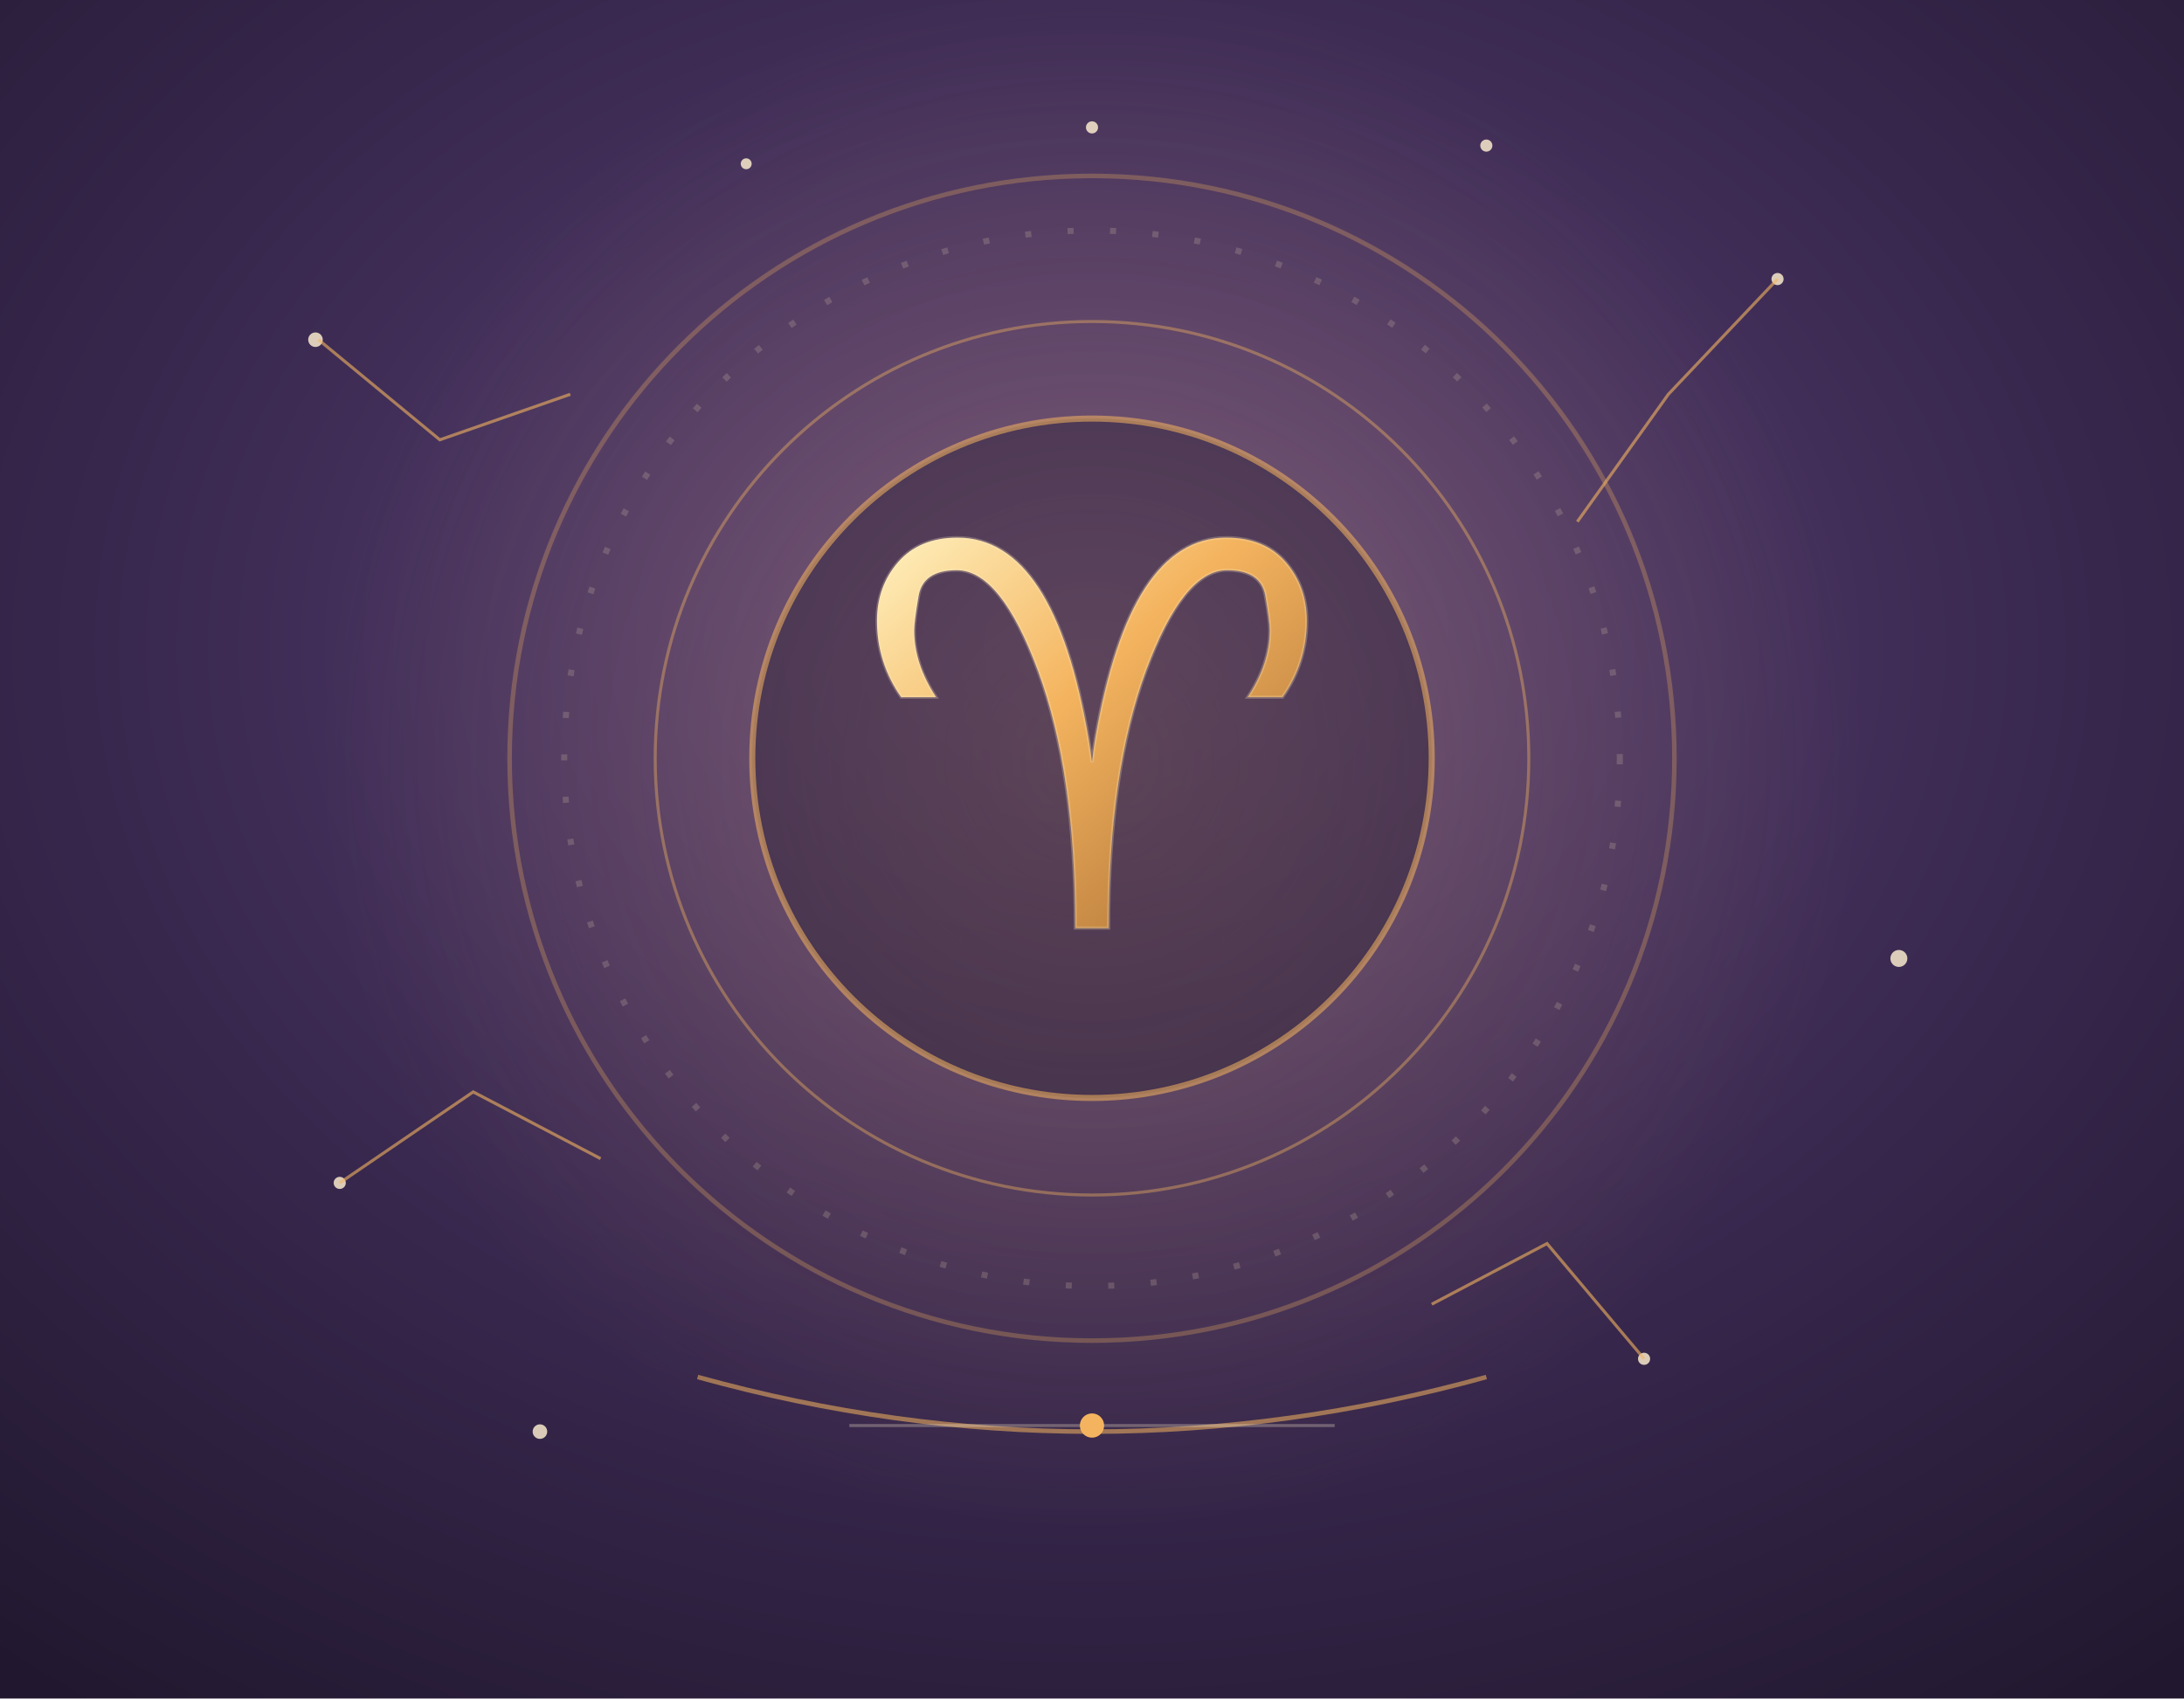
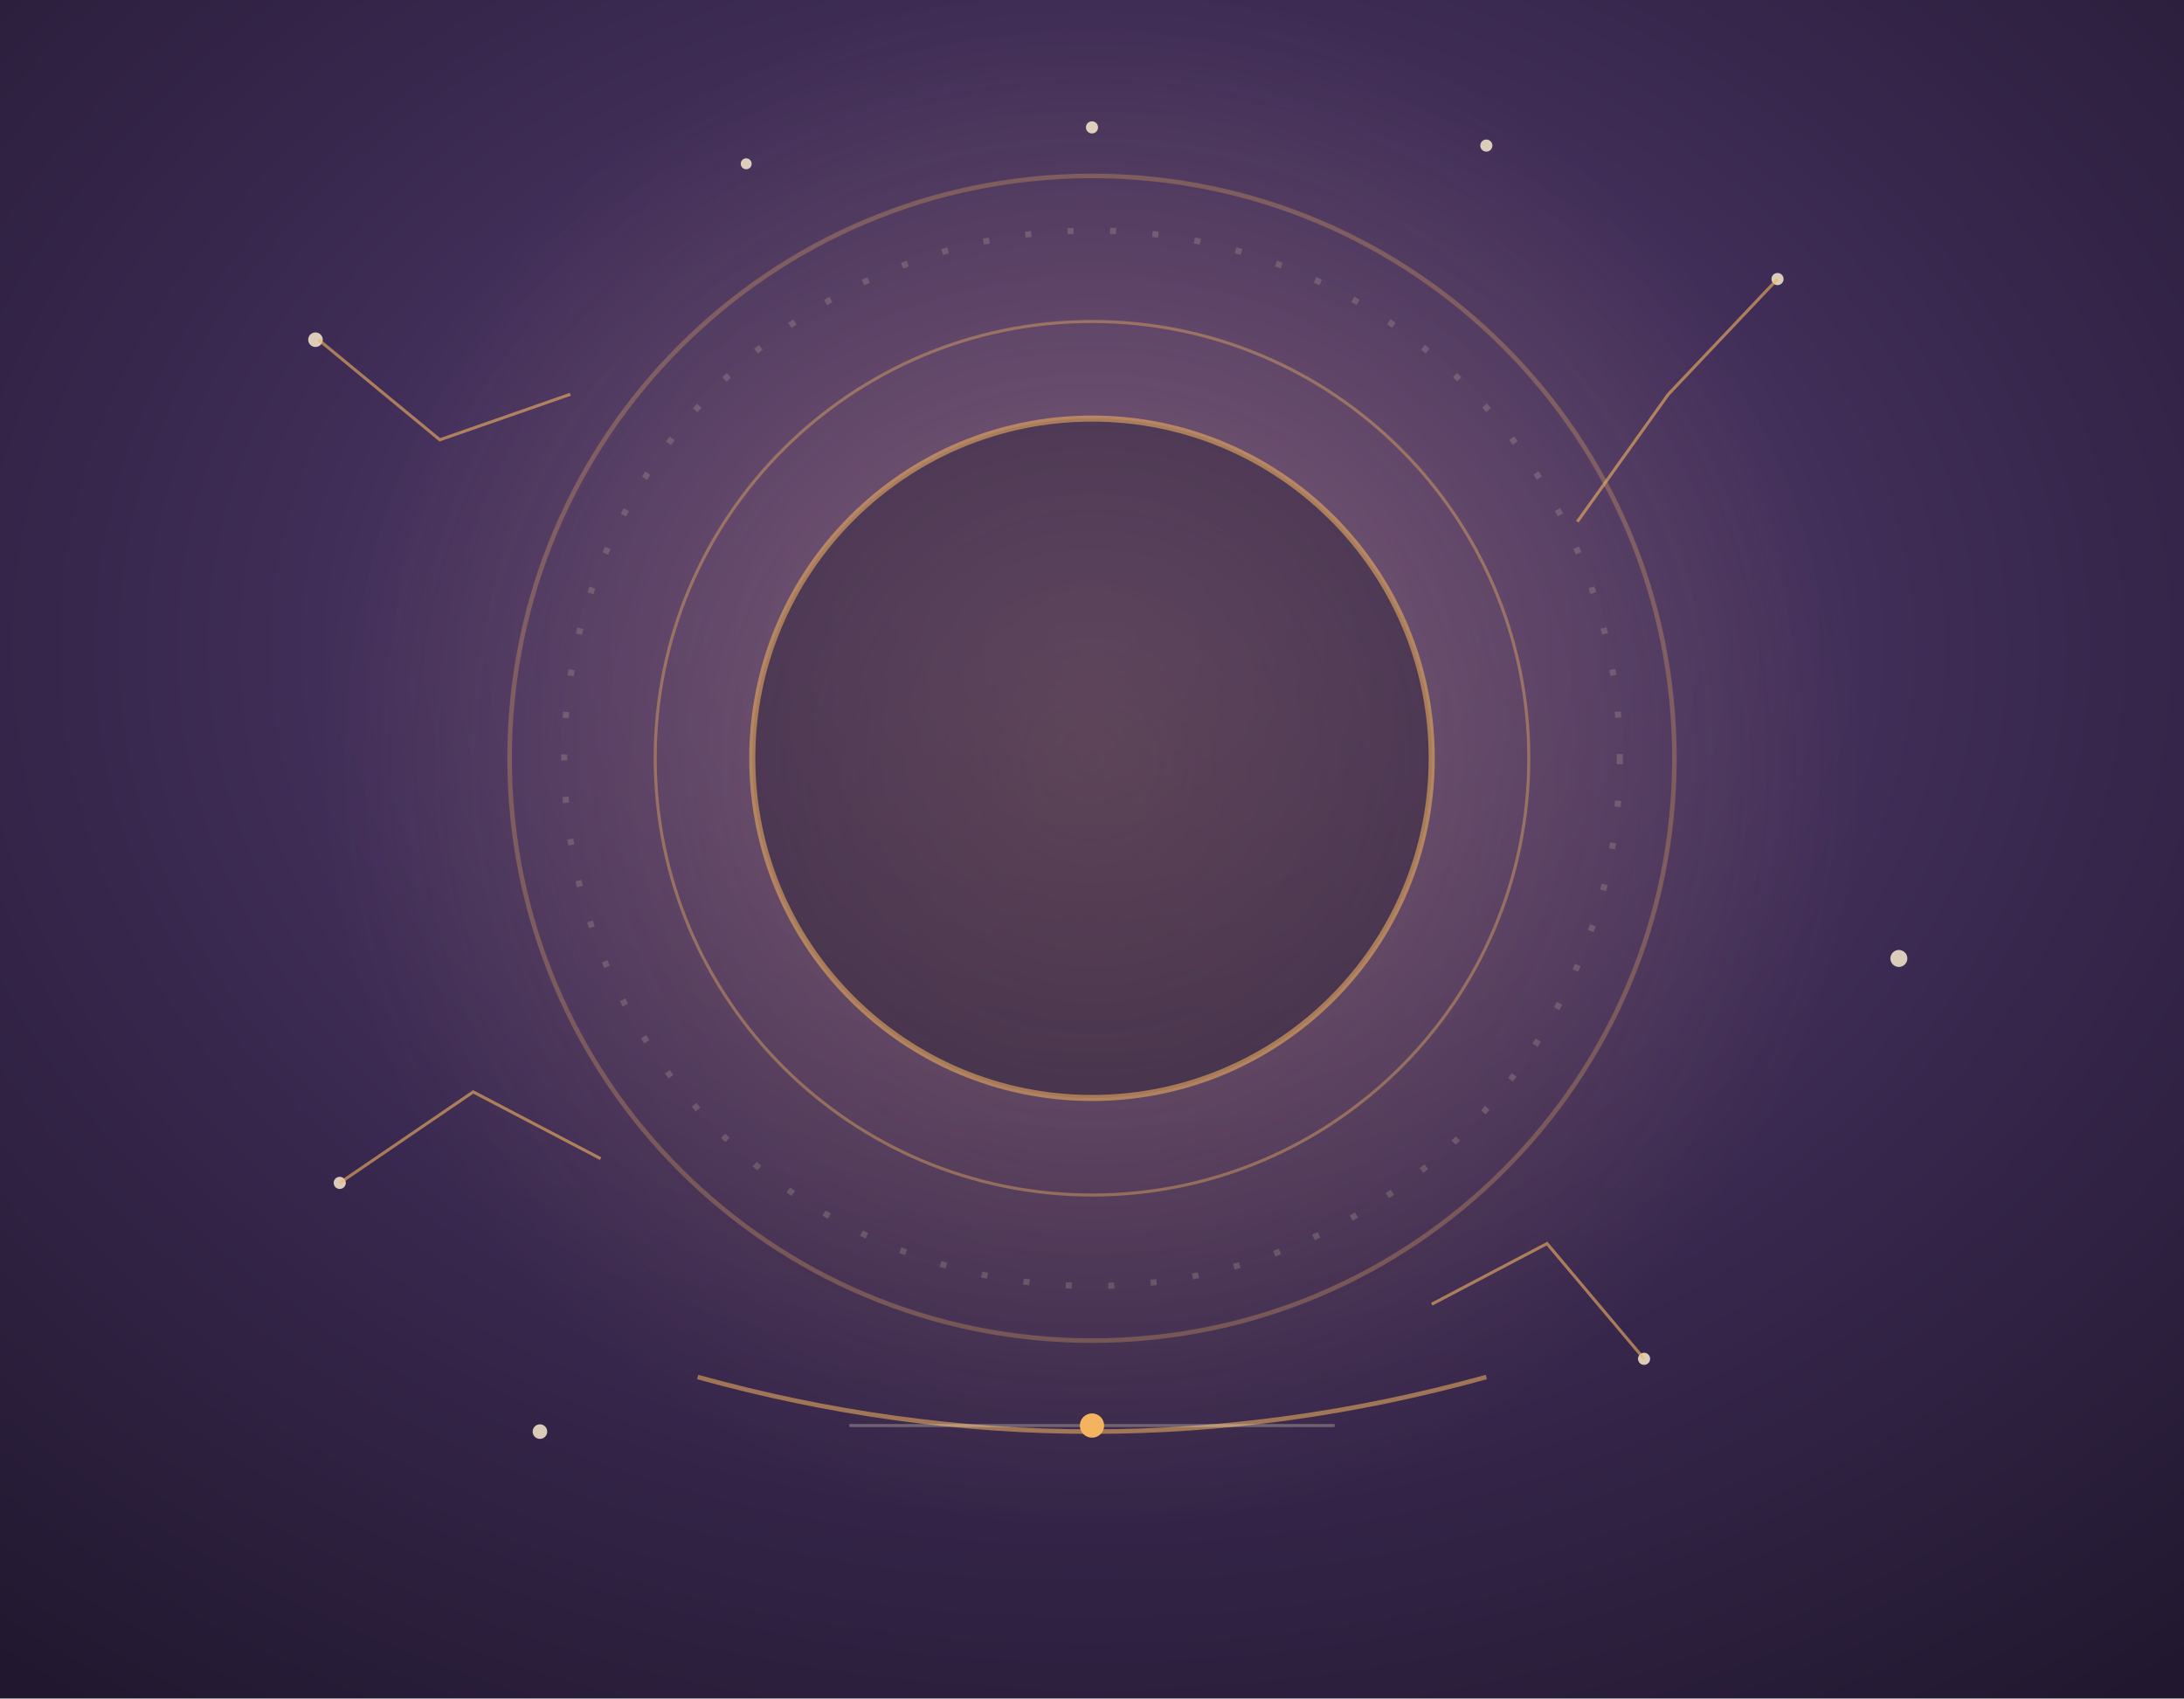
<svg xmlns="http://www.w3.org/2000/svg" width="720" height="560" viewBox="0 0 720 560">
  <defs>
    <radialGradient id="bg" cx="50%" cy="38%" r="78%">
      <stop offset="0" stop-color="#60477E" />
      <stop offset=".56" stop-color="#39284F" />
      <stop offset="1" stop-color="#21182F" />
    </radialGradient>
    <linearGradient id="gold" x1="0" y1="0" x2="1" y2="1">
      <stop offset="0" stop-color="#FFF1BE" />
      <stop offset=".42" stop-color="#F4B45F" />
      <stop offset="1" stop-color="#A66B32" />
    </linearGradient>
    <radialGradient id="halo">
      <stop offset="0" stop-color="#F4B45F" stop-opacity=".24" />
      <stop offset="1" stop-color="#F4B45F" stop-opacity="0" />
    </radialGradient>
  </defs>
  <rect width="720" height="560" fill="url(#bg)" />
  <circle cx="360" cy="250" r="255" fill="url(#halo)" />
  <circle cx="360" cy="250" r="192" fill="none" stroke="#F4B45F" stroke-opacity=".28" stroke-width="1.5" />
  <circle cx="360" cy="250" r="174" fill="none" stroke="#F9E6BD" stroke-opacity=".18" stroke-dasharray="2 12" stroke-width="2" />
  <circle cx="360" cy="250" r="144" fill="none" stroke="#F4B45F" stroke-opacity=".4" />
  <g fill="#FFF0D1" opacity=".82">
    <circle cx="104" cy="112" r="2.4" />
    <circle cx="586" cy="92" r="2" />
    <circle cx="626" cy="316" r="2.8" />
    <circle cx="112" cy="390" r="2" />
    <circle cx="246" cy="54" r="1.8" />
    <circle cx="490" cy="48" r="2" />
    <circle cx="542" cy="448" r="2" />
    <circle cx="178" cy="472" r="2.4" />
    <circle cx="360" cy="42" r="2" />
  </g>
  <g stroke="#F4B45F" stroke-opacity=".6" fill="none">
    <path d="M105 112 L145 145 L188 130 M586 92 L550 130 L520 172 M112 390 L156 360 L198 382 M542 448 L510 410 L472 430" />
  </g>
  <circle cx="360" cy="250" r="112" fill="#1D1529" fill-opacity=".35" stroke="#F4B45F" stroke-opacity=".55" stroke-width="2" />
-   <text x="360" y="306" text-anchor="middle" font-family="Noto Sans Symbols, DejaVu Sans, sans-serif" font-size="176" fill="url(#gold)" stroke="#FFF0C8" stroke-opacity=".25" stroke-width="1">♈</text>
  <path d="M230 454 Q360 490 490 454" fill="none" stroke="#F4B45F" stroke-opacity=".55" stroke-width="1.5" />
  <path d="M280 470 H440" stroke="#FFF0D1" stroke-opacity=".28" />
  <circle cx="360" cy="470" r="4" fill="#F4B45F" />
</svg>
